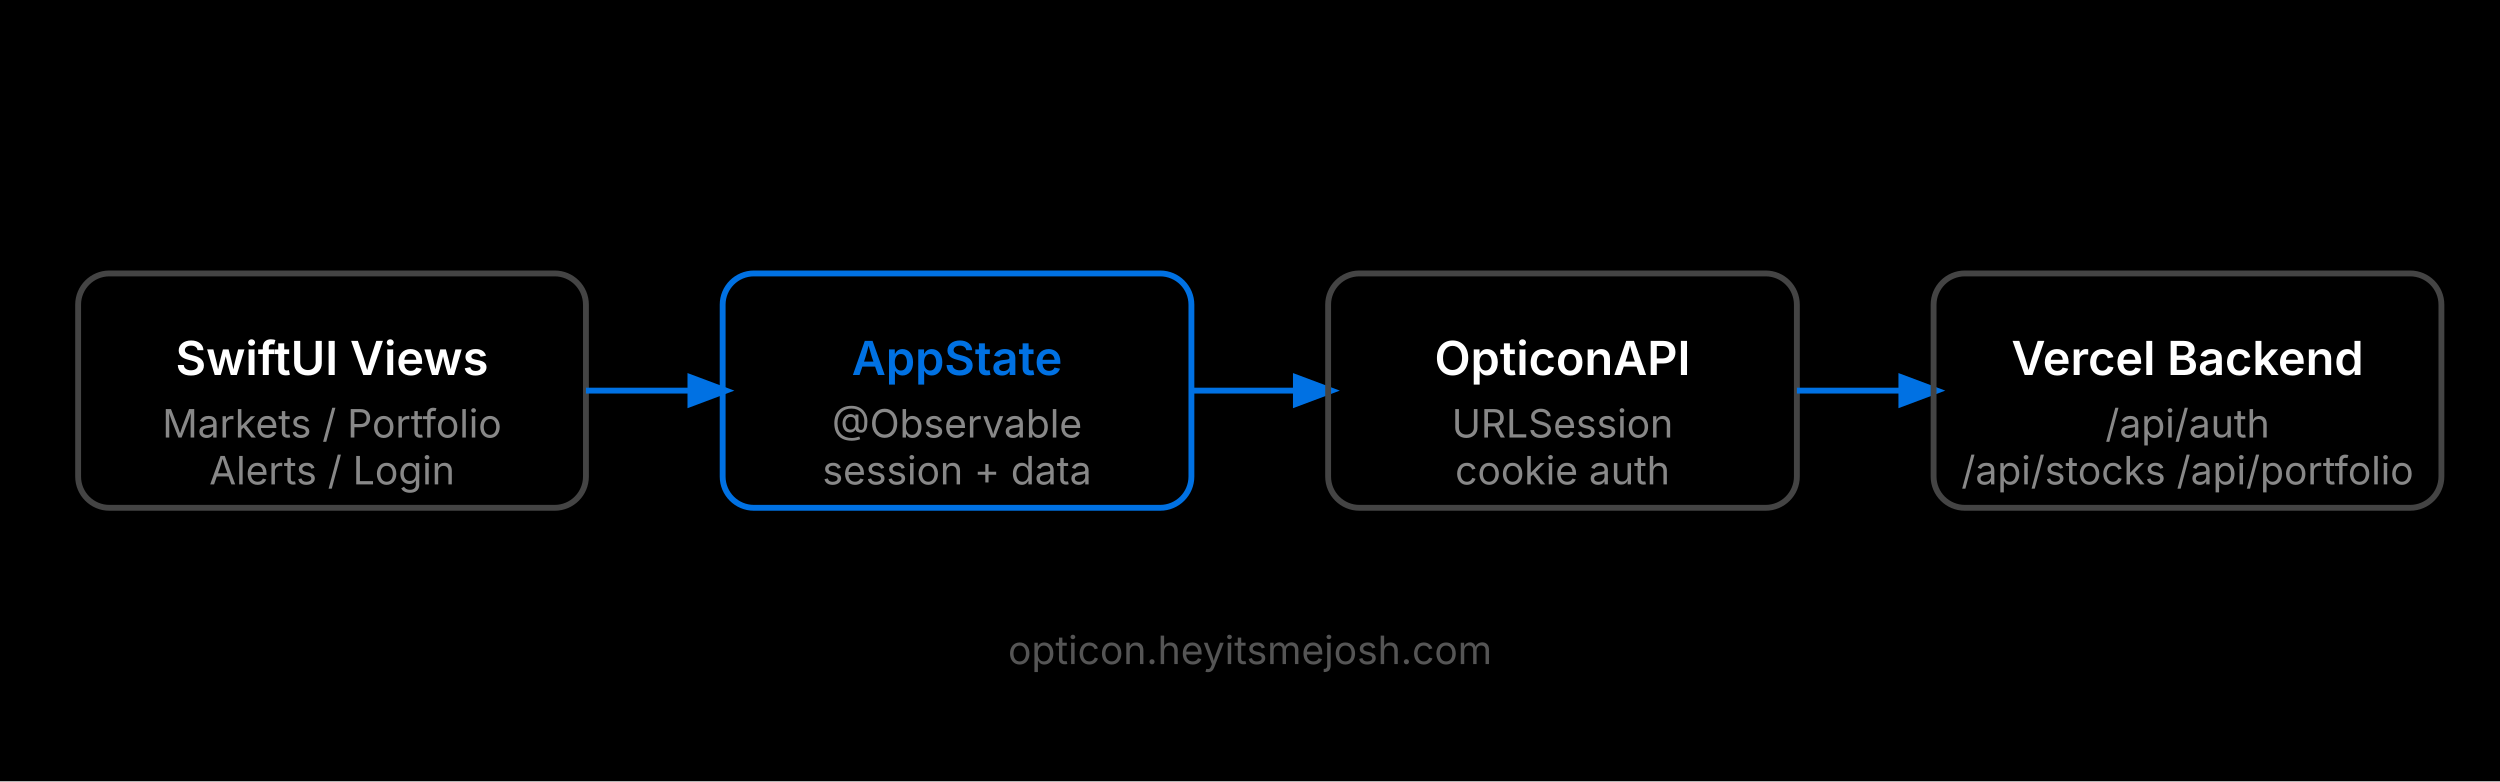
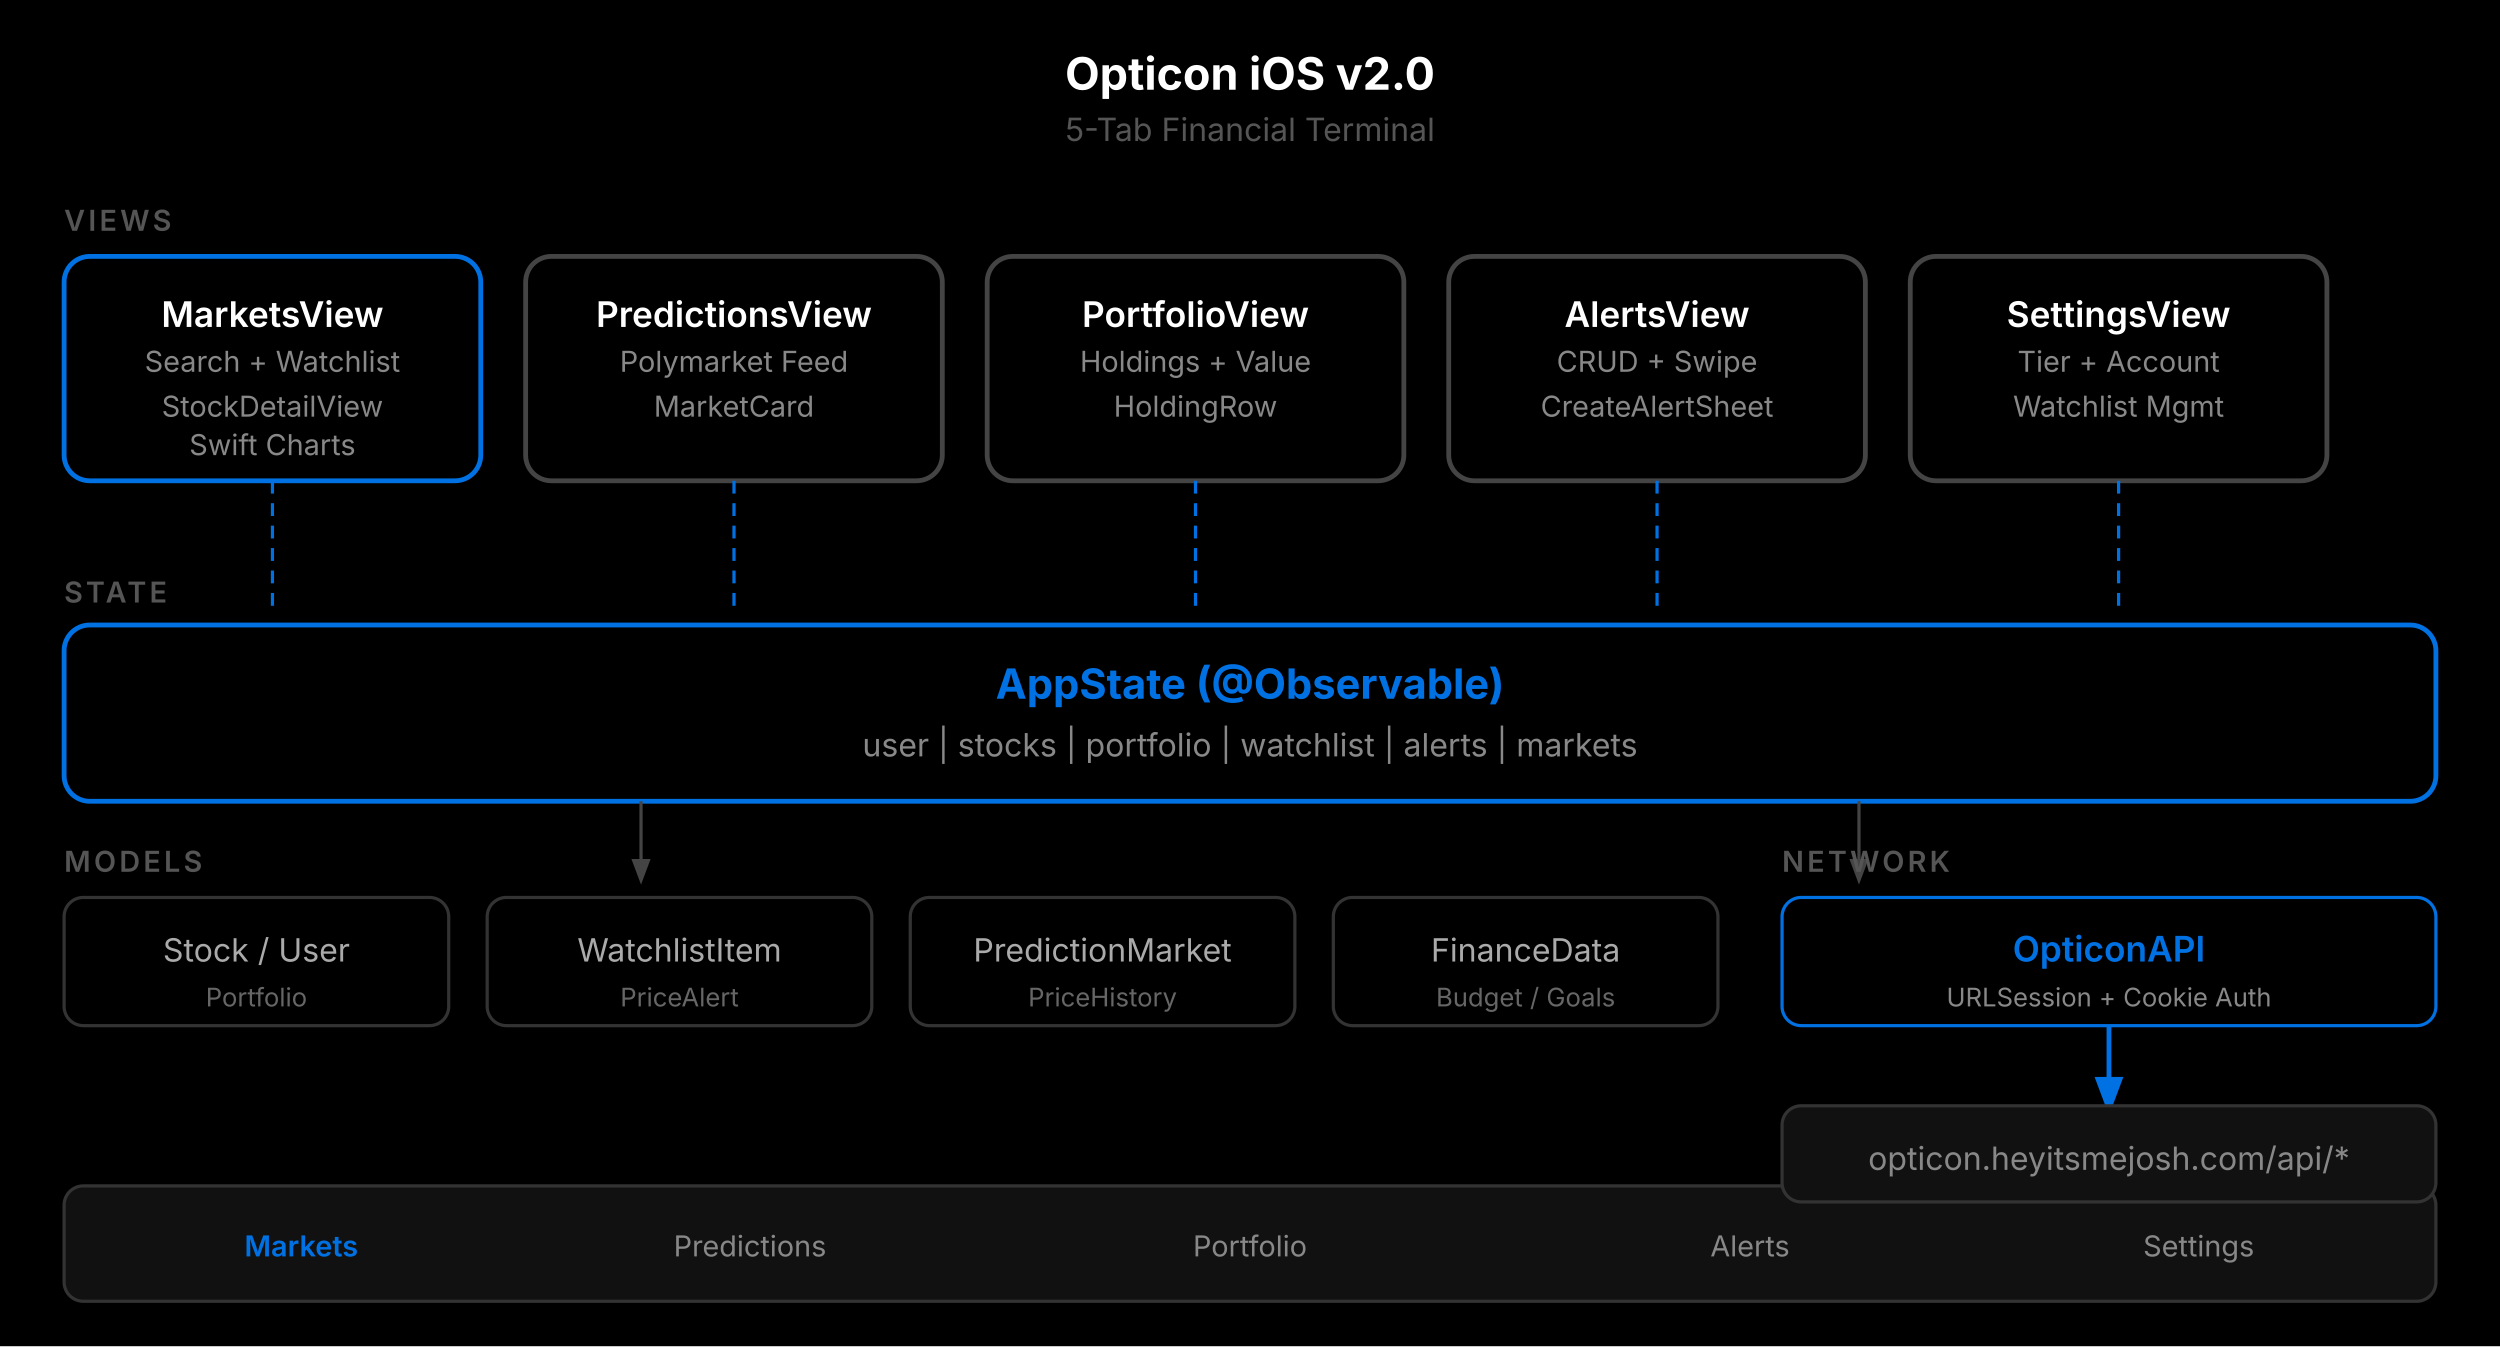
- <svg xmlns="http://www.w3.org/2000/svg" width="640" height="200" viewBox="0 0 640 200" font-family="-apple-system, BlinkMacSystemFont, sans-serif">
-   <rect width="640" height="200" fill="#000000" />
-   <rect x="20" y="70" width="130" height="60" rx="8" fill="none" stroke="#444" stroke-width="1.5" />
-   <text x="85" y="96" text-anchor="middle" fill="#ffffff" font-size="12" font-weight="600">SwiftUI Views</text>
-   <text x="85" y="112" text-anchor="middle" fill="#888" font-size="10">Markets / Portfolio</text>
-   <text x="85" y="124" text-anchor="middle" fill="#888" font-size="10">Alerts / Login</text>
-   <line x1="150" y1="100" x2="185" y2="100" stroke="#0071e3" stroke-width="1.5" marker-end="url(#arrow)" />
-   <rect x="185" y="70" width="120" height="60" rx="8" fill="none" stroke="#0071e3" stroke-width="1.5" />
-   <text x="245" y="96" text-anchor="middle" fill="#0071e3" font-size="12" font-weight="600">AppState</text>
-   <text x="245" y="112" text-anchor="middle" fill="#888" font-size="10">@Observable</text>
-   <text x="245" y="124" text-anchor="middle" fill="#888" font-size="10">session + data</text>
-   <line x1="305" y1="100" x2="340" y2="100" stroke="#0071e3" stroke-width="1.5" marker-end="url(#arrow)" />
-   <rect x="340" y="70" width="120" height="60" rx="8" fill="none" stroke="#444" stroke-width="1.5" />
-   <text x="400" y="96" text-anchor="middle" fill="#ffffff" font-size="12" font-weight="600">OpticonAPI</text>
-   <text x="400" y="112" text-anchor="middle" fill="#888" font-size="10">URLSession</text>
-   <text x="400" y="124" text-anchor="middle" fill="#888" font-size="10">cookie auth</text>
-   <line x1="460" y1="100" x2="495" y2="100" stroke="#0071e3" stroke-width="1.5" marker-end="url(#arrow)" />
-   <rect x="495" y="70" width="130" height="60" rx="8" fill="none" stroke="#444" stroke-width="1.5" />
-   <text x="560" y="96" text-anchor="middle" fill="#ffffff" font-size="12" font-weight="600">Vercel Backend</text>
-   <text x="560" y="112" text-anchor="middle" fill="#888" font-size="10">/api/auth</text>
-   <text x="560" y="124" text-anchor="middle" fill="#888" font-size="10">/api/stocks /api/portfolio</text>
-   <text x="320" y="170" text-anchor="middle" fill="#555" font-size="10">opticon.heyitsmejosh.com</text>
+ <svg xmlns="http://www.w3.org/2000/svg" width="780" height="420" viewBox="0 0 780 420" font-family="-apple-system, BlinkMacSystemFont, sans-serif">
+   <rect width="780" height="420" fill="#000000" />
+   <text x="390" y="28" text-anchor="middle" fill="#ffffff" font-size="14" font-weight="700">Opticon iOS v2.0</text>
+   <text x="390" y="44" text-anchor="middle" fill="#555" font-size="10">5-Tab Financial Terminal</text>
+   <rect x="20" y="370" width="740" height="36" rx="6" fill="#111" stroke="#333" stroke-width="1" />
+   <text x="94" y="392" text-anchor="middle" fill="#0071e3" font-size="9" font-weight="600">Markets</text>
+   <text x="234" y="392" text-anchor="middle" fill="#888" font-size="9">Predictions</text>
+   <text x="390" y="392" text-anchor="middle" fill="#888" font-size="9">Portfolio</text>
+   <text x="546" y="392" text-anchor="middle" fill="#888" font-size="9">Alerts</text>
+   <text x="686" y="392" text-anchor="middle" fill="#888" font-size="9">Settings</text>
+   <text x="20" y="72" fill="#555" font-size="9" font-weight="600" letter-spacing="1">VIEWS</text>
+   <rect x="20" y="80" width="130" height="70" rx="8" fill="none" stroke="#0071e3" stroke-width="1.5" />
+   <text x="85" y="102" text-anchor="middle" fill="#ffffff" font-size="11" font-weight="600">MarketsView</text>
+   <text x="85" y="116" text-anchor="middle" fill="#888" font-size="9">Search + Watchlist</text>
+   <text x="85" y="130" text-anchor="middle" fill="#888" font-size="9">StockDetailView</text>
+   <text x="85" y="142" text-anchor="middle" fill="#888" font-size="9">Swift Charts</text>
+   <rect x="164" y="80" width="130" height="70" rx="8" fill="none" stroke="#444" stroke-width="1.5" />
+   <text x="229" y="102" text-anchor="middle" fill="#ffffff" font-size="11" font-weight="600">PredictionsView</text>
+   <text x="229" y="116" text-anchor="middle" fill="#888" font-size="9">Polymarket Feed</text>
+   <text x="229" y="130" text-anchor="middle" fill="#888" font-size="9">MarketCard</text>
+   <rect x="308" y="80" width="130" height="70" rx="8" fill="none" stroke="#444" stroke-width="1.5" />
+   <text x="373" y="102" text-anchor="middle" fill="#ffffff" font-size="11" font-weight="600">PortfolioView</text>
+   <text x="373" y="116" text-anchor="middle" fill="#888" font-size="9">Holdings + Value</text>
+   <text x="373" y="130" text-anchor="middle" fill="#888" font-size="9">HoldingRow</text>
+   <rect x="452" y="80" width="130" height="70" rx="8" fill="none" stroke="#444" stroke-width="1.5" />
+   <text x="517" y="102" text-anchor="middle" fill="#ffffff" font-size="11" font-weight="600">AlertsView</text>
+   <text x="517" y="116" text-anchor="middle" fill="#888" font-size="9">CRUD + Swipe</text>
+   <text x="517" y="130" text-anchor="middle" fill="#888" font-size="9">CreateAlertSheet</text>
+   <rect x="596" y="80" width="130" height="70" rx="8" fill="none" stroke="#444" stroke-width="1.5" />
+   <text x="661" y="102" text-anchor="middle" fill="#ffffff" font-size="11" font-weight="600">SettingsView</text>
+   <text x="661" y="116" text-anchor="middle" fill="#888" font-size="9">Tier + Account</text>
+   <text x="661" y="130" text-anchor="middle" fill="#888" font-size="9">Watchlist Mgmt</text>
+   <line x1="85" y1="150" x2="85" y2="190" stroke="#0071e3" stroke-width="1" stroke-dasharray="4,3" />
+   <line x1="229" y1="150" x2="229" y2="190" stroke="#0071e3" stroke-width="1" stroke-dasharray="4,3" />
+   <line x1="373" y1="150" x2="373" y2="190" stroke="#0071e3" stroke-width="1" stroke-dasharray="4,3" />
+   <line x1="517" y1="150" x2="517" y2="190" stroke="#0071e3" stroke-width="1" stroke-dasharray="4,3" />
+   <line x1="661" y1="150" x2="661" y2="190" stroke="#0071e3" stroke-width="1" stroke-dasharray="4,3" />
+   <text x="20" y="188" fill="#555" font-size="9" font-weight="600" letter-spacing="1">STATE</text>
+   <rect x="20" y="195" width="740" height="55" rx="8" fill="none" stroke="#0071e3" stroke-width="1.5" />
+   <text x="390" y="218" text-anchor="middle" fill="#0071e3" font-size="13" font-weight="700">AppState (@Observable)</text>
+   <text x="390" y="236" text-anchor="middle" fill="#888" font-size="10">user | stocks | portfolio | watchlist | alerts | markets</text>
+   <line x1="200" y1="250" x2="200" y2="274" stroke="#444" stroke-width="1" marker-end="url(#arrow-gray)" />
+   <line x1="580" y1="250" x2="580" y2="274" stroke="#444" stroke-width="1" marker-end="url(#arrow-gray)" />
+   <text x="20" y="272" fill="#555" font-size="9" font-weight="600" letter-spacing="1">MODELS</text>
+   <rect x="20" y="280" width="120" height="40" rx="6" fill="none" stroke="#333" stroke-width="1" />
+   <text x="80" y="300" text-anchor="middle" fill="#aaa" font-size="10">Stock / User</text>
+   <text x="80" y="314" text-anchor="middle" fill="#666" font-size="8">Portfolio</text>
+   <rect x="152" y="280" width="120" height="40" rx="6" fill="none" stroke="#333" stroke-width="1" />
+   <text x="212" y="300" text-anchor="middle" fill="#aaa" font-size="10">WatchlistItem</text>
+   <text x="212" y="314" text-anchor="middle" fill="#666" font-size="8">PriceAlert</text>
+   <rect x="284" y="280" width="120" height="40" rx="6" fill="none" stroke="#333" stroke-width="1" />
+   <text x="344" y="300" text-anchor="middle" fill="#aaa" font-size="10">PredictionMarket</text>
+   <text x="344" y="314" text-anchor="middle" fill="#666" font-size="8">PriceHistory</text>
+   <rect x="416" y="280" width="120" height="40" rx="6" fill="none" stroke="#333" stroke-width="1" />
+   <text x="476" y="300" text-anchor="middle" fill="#aaa" font-size="10">FinanceData</text>
+   <text x="476" y="314" text-anchor="middle" fill="#666" font-size="8">Budget / Goals</text>
+   <text x="556" y="272" fill="#555" font-size="9" font-weight="600" letter-spacing="1">NETWORK</text>
+   <rect x="556" y="280" width="204" height="40" rx="6" fill="none" stroke="#0071e3" stroke-width="1" />
+   <text x="658" y="300" text-anchor="middle" fill="#0071e3" font-size="11" font-weight="600">OpticonAPI</text>
+   <text x="658" y="314" text-anchor="middle" fill="#888" font-size="8">URLSession + Cookie Auth</text>
+   <line x1="658" y1="320" x2="658" y2="345" stroke="#0071e3" stroke-width="1.5" marker-end="url(#arrow)" />
+   <rect x="556" y="345" width="204" height="30" rx="6" fill="#111" stroke="#333" stroke-width="1" />
+   <text x="658" y="365" text-anchor="middle" fill="#888" font-size="10">opticon.heyitsmejosh.com/api/*</text>
  <defs>
    <marker id="arrow" markerWidth="8" markerHeight="8" refX="6" refY="3" orient="auto">
      <path d="M0,0 L0,6 L8,3 z" fill="#0071e3" />
    </marker>
+     <marker id="arrow-gray" markerWidth="8" markerHeight="8" refX="6" refY="3" orient="auto">
+       <path d="M0,0 L0,6 L8,3 z" fill="#444" />
+     </marker>
  </defs>
</svg>
